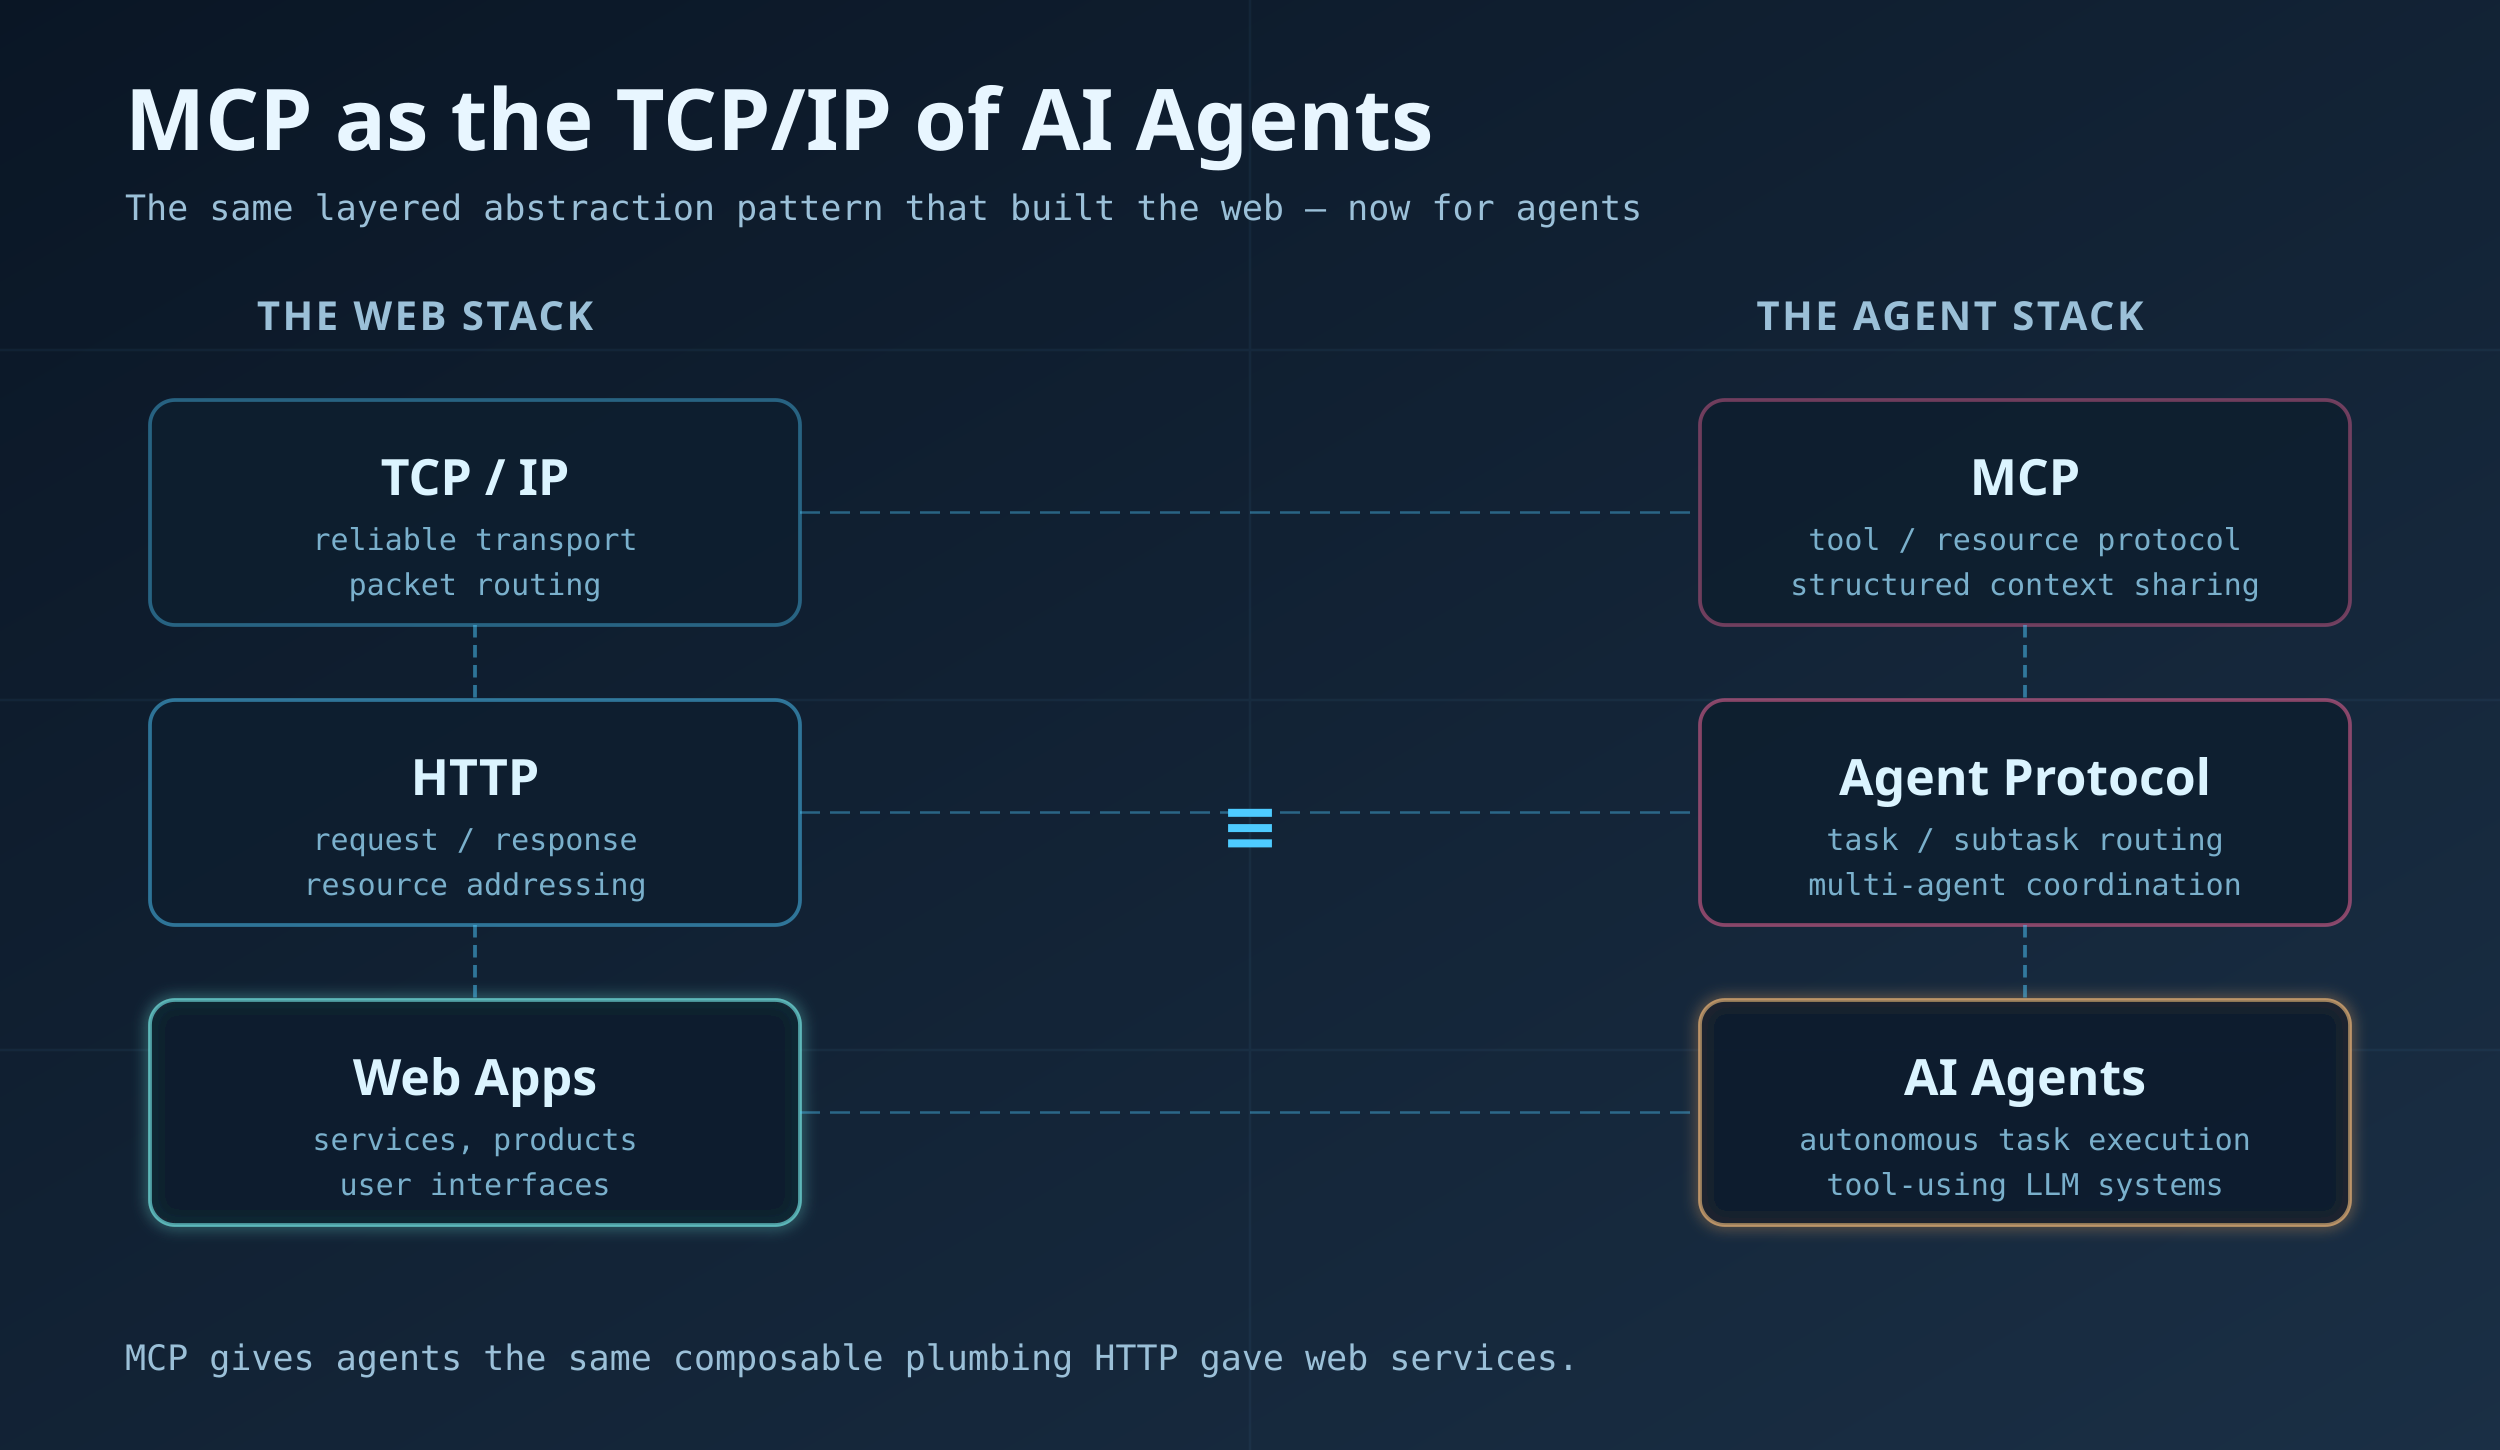
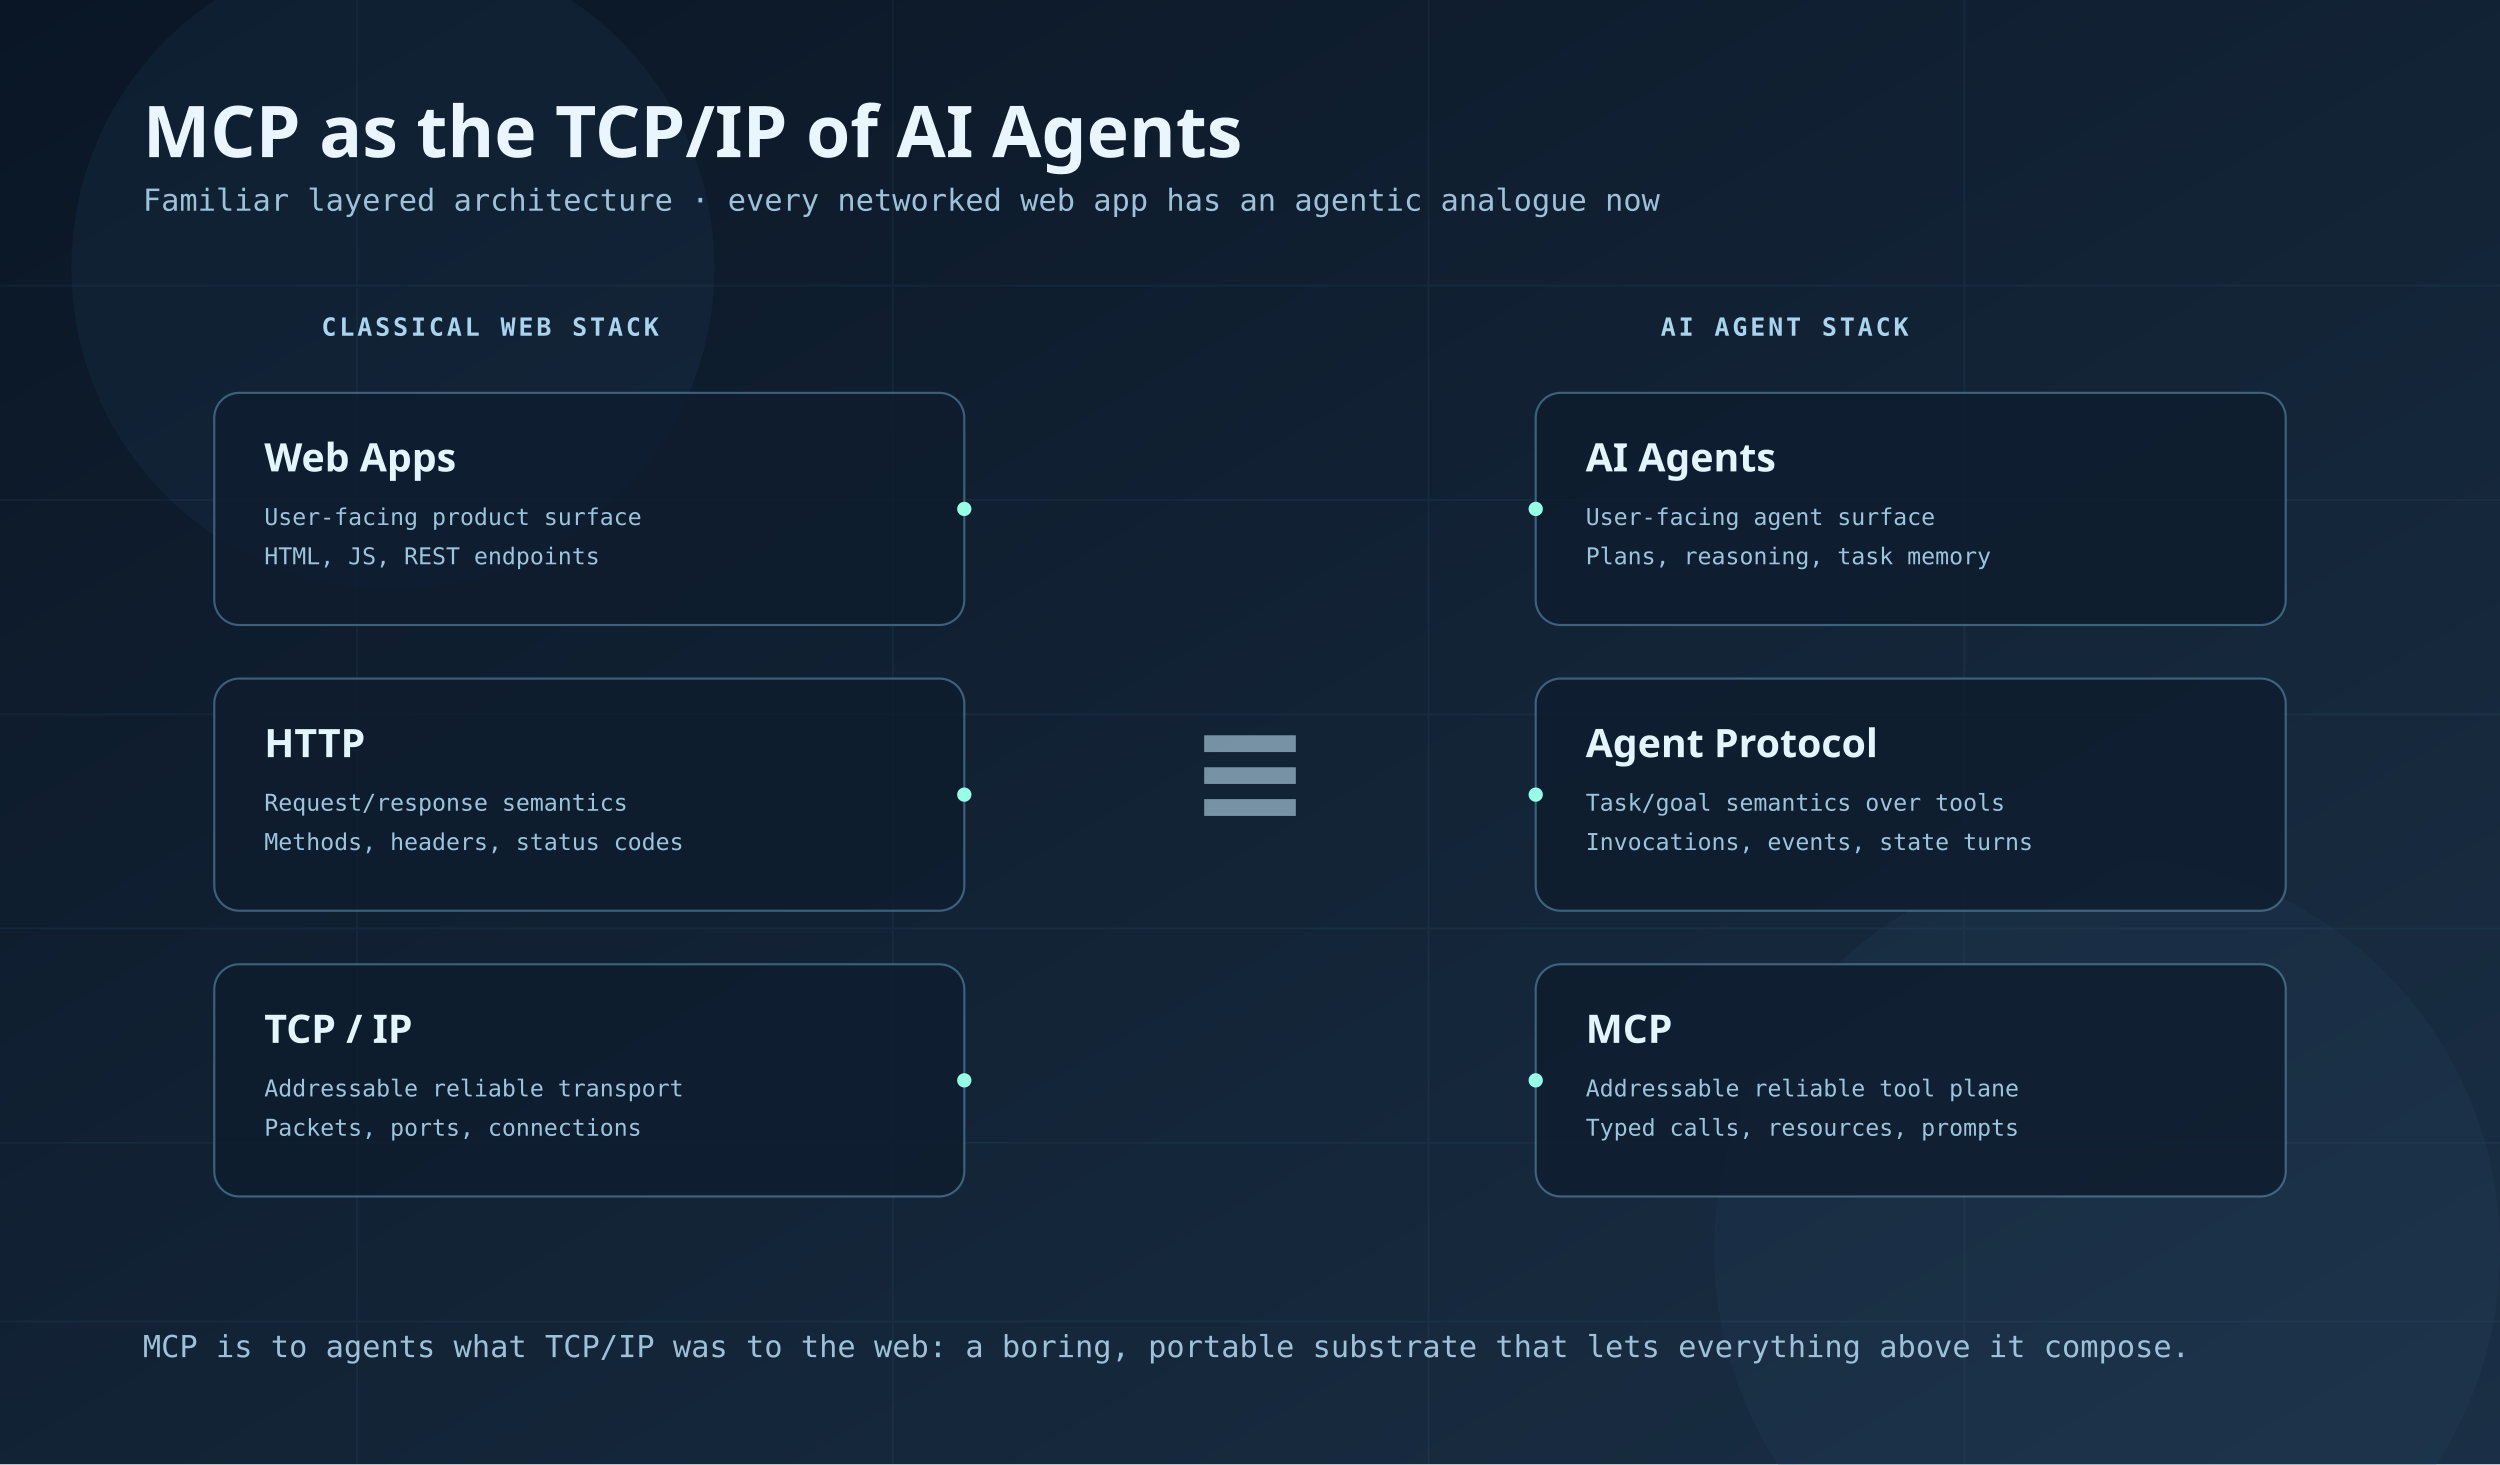
- <svg xmlns="http://www.w3.org/2000/svg" viewBox="0 0 1000 580" role="img" aria-labelledby="mcp-tcpip-title mcp-tcpip-desc">
+ <svg xmlns="http://www.w3.org/2000/svg" viewBox="0 0 1400 820" role="img" aria-labelledby="mcp-tcpip-title mcp-tcpip-desc">
  <defs>
-     <linearGradient id="mt-bg" x1="0" x2="1" y1="0" y2="1">
+     <linearGradient id="bg" x1="0" x2="1" y1="0" y2="1">
      <stop offset="0%" stop-color="#0a1625" />
      <stop offset="100%" stop-color="#1a2f45" />
    </linearGradient>
-     <linearGradient id="mt-cyan" x1="0" x2="1" y1="0" y2="0">
+     <linearGradient id="cyanLine" x1="0" x2="1" y1="0" y2="0">
      <stop offset="0%" stop-color="#4ecbff" />
      <stop offset="100%" stop-color="#7df5f2" />
    </linearGradient>
-     <linearGradient id="mt-pink" x1="0" x2="1" y1="0" y2="0">
-       <stop offset="0%" stop-color="#ff6a9e" />
-       <stop offset="100%" stop-color="#ffc17d" />
+     <linearGradient id="ok" x1="0" x2="1" y1="0" y2="0">
+       <stop offset="0%" stop-color="#4ef2a5" />
+       <stop offset="100%" stop-color="#78ffe2" />
    </linearGradient>
-     <filter id="mt-glow" x="-10%" y="-30%" width="120%" height="160%">
-       <feGaussianBlur stdDeviation="3" result="blur" />
+     <filter id="glow" x="-40%" y="-40%" width="180%" height="180%">
+       <feGaussianBlur stdDeviation="3.5" result="blur" />
      <feMerge>
        <feMergeNode in="blur" />
        <feMergeNode in="SourceGraphic" />
      </feMerge>
    </filter>
    <style>
-       .mt-title { font: 700 34px 'Space Grotesk', sans-serif; fill: #e8f6ff; }
-       .mt-sub   { font: 500 14px 'Space Mono', monospace; fill: #9bc0d8; }
-       .mt-head  { font: 700 16px 'Space Grotesk', sans-serif; fill: #9bc0d8; letter-spacing: 1px; }
-       .mt-layer { font: 700 20px 'Space Grotesk', sans-serif; fill: #dbf4ff; }
-       .mt-desc  { font: 500 12px 'Space Mono', monospace; fill: #7ab0cc; }
-       .mt-eq    { font: 700 28px 'Space Grotesk', sans-serif; fill: #4ecbff; }
+       .title { font: 700 40px 'Space Grotesk', sans-serif; fill: #e9f6ff; }
+       .sub { font: 500 17px 'Space Mono', monospace; fill: #9dc1d8; }
+       .stepTitle { font: 700 22px 'Space Grotesk', sans-serif; fill: #e3f5ff; }
+       .stepText { font: 500 13px 'Space Mono', monospace; fill: #9bc4dd; }
+       .colLabel { font: 700 14px 'Space Mono', monospace; fill: #aad4ee; letter-spacing: 1.6px; }
+       .card { fill: rgba(14, 29, 46, 0.82); stroke: rgba(120, 179, 216, 0.44); stroke-width: 1.2; rx: 14; }
    </style>
  </defs>
-   <rect width="1000" height="580" fill="url(#mt-bg)" />
+   <rect width="1400" height="820" fill="url(#bg)" />
  <g opacity="0.07" stroke="#5fa2d0" stroke-width="1">
-     <line x1="0" y1="140" x2="1000" y2="140" />
-     <line x1="0" y1="280" x2="1000" y2="280" />
-     <line x1="0" y1="420" x2="1000" y2="420" />
-     <line x1="500" y1="0" x2="500" y2="580" />
+     <path d="M0 160 H1400" />
+     <path d="M0 280 H1400" />
+     <path d="M0 400 H1400" />
+     <path d="M0 520 H1400" />
+     <path d="M0 640 H1400" />
+     <path d="M0 740 H1400" />
+     <path d="M200 0 V820" />
+     <path d="M500 0 V820" />
+     <path d="M800 0 V820" />
+     <path d="M1100 0 V820" />
  </g>
-   <text class="mt-title" x="50" y="60">MCP as the TCP/IP of AI Agents</text>
-   <text class="mt-sub" x="50" y="88">The same layered abstraction pattern that built the web — now for agents</text>
-   <text class="mt-head" x="170" y="132" text-anchor="middle">THE WEB STACK</text>
-   <text class="mt-head" x="780" y="132" text-anchor="middle">THE AGENT STACK</text>
-   <text class="mt-eq" x="500" y="340" text-anchor="middle">≡</text>
-   <rect x="60" y="160" width="260" height="90" rx="10" fill="rgba(14,30,47,0.9)" stroke="rgba(78,203,255,0.4)" stroke-width="1.5" />
-   <text class="mt-layer" x="190" y="198" text-anchor="middle">TCP / IP</text>
-   <text class="mt-desc" x="190" y="220" text-anchor="middle">reliable transport</text>
-   <text class="mt-desc" x="190" y="238" text-anchor="middle">packet routing</text>
-   <rect x="60" y="280" width="260" height="90" rx="10" fill="rgba(14,30,47,0.9)" stroke="rgba(78,203,255,0.5)" stroke-width="1.5" />
-   <text class="mt-layer" x="190" y="318" text-anchor="middle">HTTP</text>
-   <text class="mt-desc" x="190" y="340" text-anchor="middle">request / response</text>
-   <text class="mt-desc" x="190" y="358" text-anchor="middle">resource addressing</text>
-   <rect x="60" y="400" width="260" height="90" rx="10" fill="rgba(14,30,47,0.9)" stroke="rgba(125,245,242,0.6)" stroke-width="1.5" filter="url(#mt-glow)" />
-   <text class="mt-layer" x="190" y="438" text-anchor="middle" fill="#7df5f2">Web Apps</text>
-   <text class="mt-desc" x="190" y="460" text-anchor="middle">services, products</text>
-   <text class="mt-desc" x="190" y="478" text-anchor="middle">user interfaces</text>
-   <rect x="680" y="160" width="260" height="90" rx="10" fill="rgba(14,30,47,0.9)" stroke="rgba(255,106,158,0.4)" stroke-width="1.5" />
-   <text class="mt-layer" x="810" y="198" text-anchor="middle" fill="#ffaac8">MCP</text>
-   <text class="mt-desc" x="810" y="220" text-anchor="middle">tool / resource protocol</text>
-   <text class="mt-desc" x="810" y="238" text-anchor="middle">structured context sharing</text>
-   <rect x="680" y="280" width="260" height="90" rx="10" fill="rgba(14,30,47,0.9)" stroke="rgba(255,106,158,0.5)" stroke-width="1.5" />
-   <text class="mt-layer" x="810" y="318" text-anchor="middle" fill="#ffaac8">Agent Protocol</text>
-   <text class="mt-desc" x="810" y="340" text-anchor="middle">task / subtask routing</text>
-   <text class="mt-desc" x="810" y="358" text-anchor="middle">multi-agent coordination</text>
-   <rect x="680" y="400" width="260" height="90" rx="10" fill="rgba(14,30,47,0.9)" stroke="rgba(255,193,125,0.6)" stroke-width="1.5" filter="url(#mt-glow)" />
-   <text class="mt-layer" x="810" y="438" text-anchor="middle" fill="#ffc17d">AI Agents</text>
-   <text class="mt-desc" x="810" y="460" text-anchor="middle">autonomous task execution</text>
-   <text class="mt-desc" x="810" y="478" text-anchor="middle">tool-using LLM systems</text>
-   <g fill="none" stroke="rgba(78,203,255,0.5)" stroke-width="1.5" stroke-dasharray="5,3">
-     <path d="M190 250 L190 280" />
-     <path d="M190 370 L190 400" />
-     <path d="M810 250 L810 280" />
-     <path d="M810 370 L810 400" />
+   <g opacity="0.14">
+     <circle cx="220" cy="150" r="180" fill="#2f4f74" />
+     <circle cx="1180" cy="700" r="220" fill="#2c4f6b" />
  </g>
-   <line x1="320" y1="205" x2="680" y2="205" stroke="#4ecbff" stroke-width="1" stroke-dasharray="8,4" opacity="0.4" />
-   <line x1="320" y1="325" x2="680" y2="325" stroke="#4ecbff" stroke-width="1" stroke-dasharray="8,4" opacity="0.4" />
-   <line x1="320" y1="445" x2="680" y2="445" stroke="#4ecbff" stroke-width="1" stroke-dasharray="8,4" opacity="0.4" />
-   <text class="mt-sub" x="50" y="548">MCP gives agents the same composable plumbing HTTP gave web services.</text>
+   <text class="title" x="80" y="88">MCP as the TCP/IP of AI Agents</text>
+   <text class="sub" x="80" y="118">Familiar layered architecture · every networked web app has an agentic analogue now</text>
+   <text class="colLabel" x="180" y="188">CLASSICAL WEB STACK</text>
+   <text class="colLabel" x="930" y="188">AI AGENT STACK</text>
+   <g>
+     <rect class="card" x="120" y="220" width="420" height="130" />
+     <text class="stepTitle" x="148" y="264">Web Apps</text>
+     <text class="stepText" x="148" y="294">User-facing product surface</text>
+     <text class="stepText" x="148" y="316">HTML, JS, REST endpoints</text>
+     <rect class="card" x="120" y="380" width="420" height="130" />
+     <text class="stepTitle" x="148" y="424">HTTP</text>
+     <text class="stepText" x="148" y="454">Request/response semantics</text>
+     <text class="stepText" x="148" y="476">Methods, headers, status codes</text>
+     <rect class="card" x="120" y="540" width="420" height="130" />
+     <text class="stepTitle" x="148" y="584">TCP / IP</text>
+     <text class="stepText" x="148" y="614">Addressable reliable transport</text>
+     <text class="stepText" x="148" y="636">Packets, ports, connections</text>
+   </g>
+   <g>
+     <rect class="card" x="860" y="220" width="420" height="130" />
+     <text class="stepTitle" x="888" y="264">AI Agents</text>
+     <text class="stepText" x="888" y="294">User-facing agent surface</text>
+     <text class="stepText" x="888" y="316">Plans, reasoning, task memory</text>
+     <rect class="card" x="860" y="380" width="420" height="130" />
+     <text class="stepTitle" x="888" y="424">Agent Protocol</text>
+     <text class="stepText" x="888" y="454">Task/goal semantics over tools</text>
+     <text class="stepText" x="888" y="476">Invocations, events, state turns</text>
+     <rect class="card" x="860" y="540" width="420" height="130" />
+     <text class="stepTitle" x="888" y="584">MCP</text>
+     <text class="stepText" x="888" y="614">Addressable reliable tool plane</text>
+     <text class="stepText" x="888" y="636">Typed calls, resources, prompts</text>
+   </g>
+   <g fill="none" stroke-linecap="round" stroke-width="2.5" stroke-dasharray="8 6" stroke="url(#cyanLine)" filter="url(#glow)">
+     <path d="M540 285 H860" />
+     <path d="M540 445 H860" />
+     <path d="M540 605 H860" />
+   </g>
+   <g fill="#96ffe5">
+     <circle cx="540" cy="285" r="4" />
+     <circle cx="860" cy="285" r="4" />
+     <circle cx="540" cy="445" r="4" />
+     <circle cx="860" cy="445" r="4" />
+     <circle cx="540" cy="605" r="4" />
+     <circle cx="860" cy="605" r="4" />
+   </g>
+   <text x="700" y="460" text-anchor="middle" style="font: 700 82px 'Space Grotesk', sans-serif; fill: rgba(200, 236, 255, 0.55);">≡</text>
+   <text class="sub" x="80" y="760">MCP is to agents what TCP/IP was to the web: a boring, portable substrate that lets everything above it compose.</text>
</svg>
